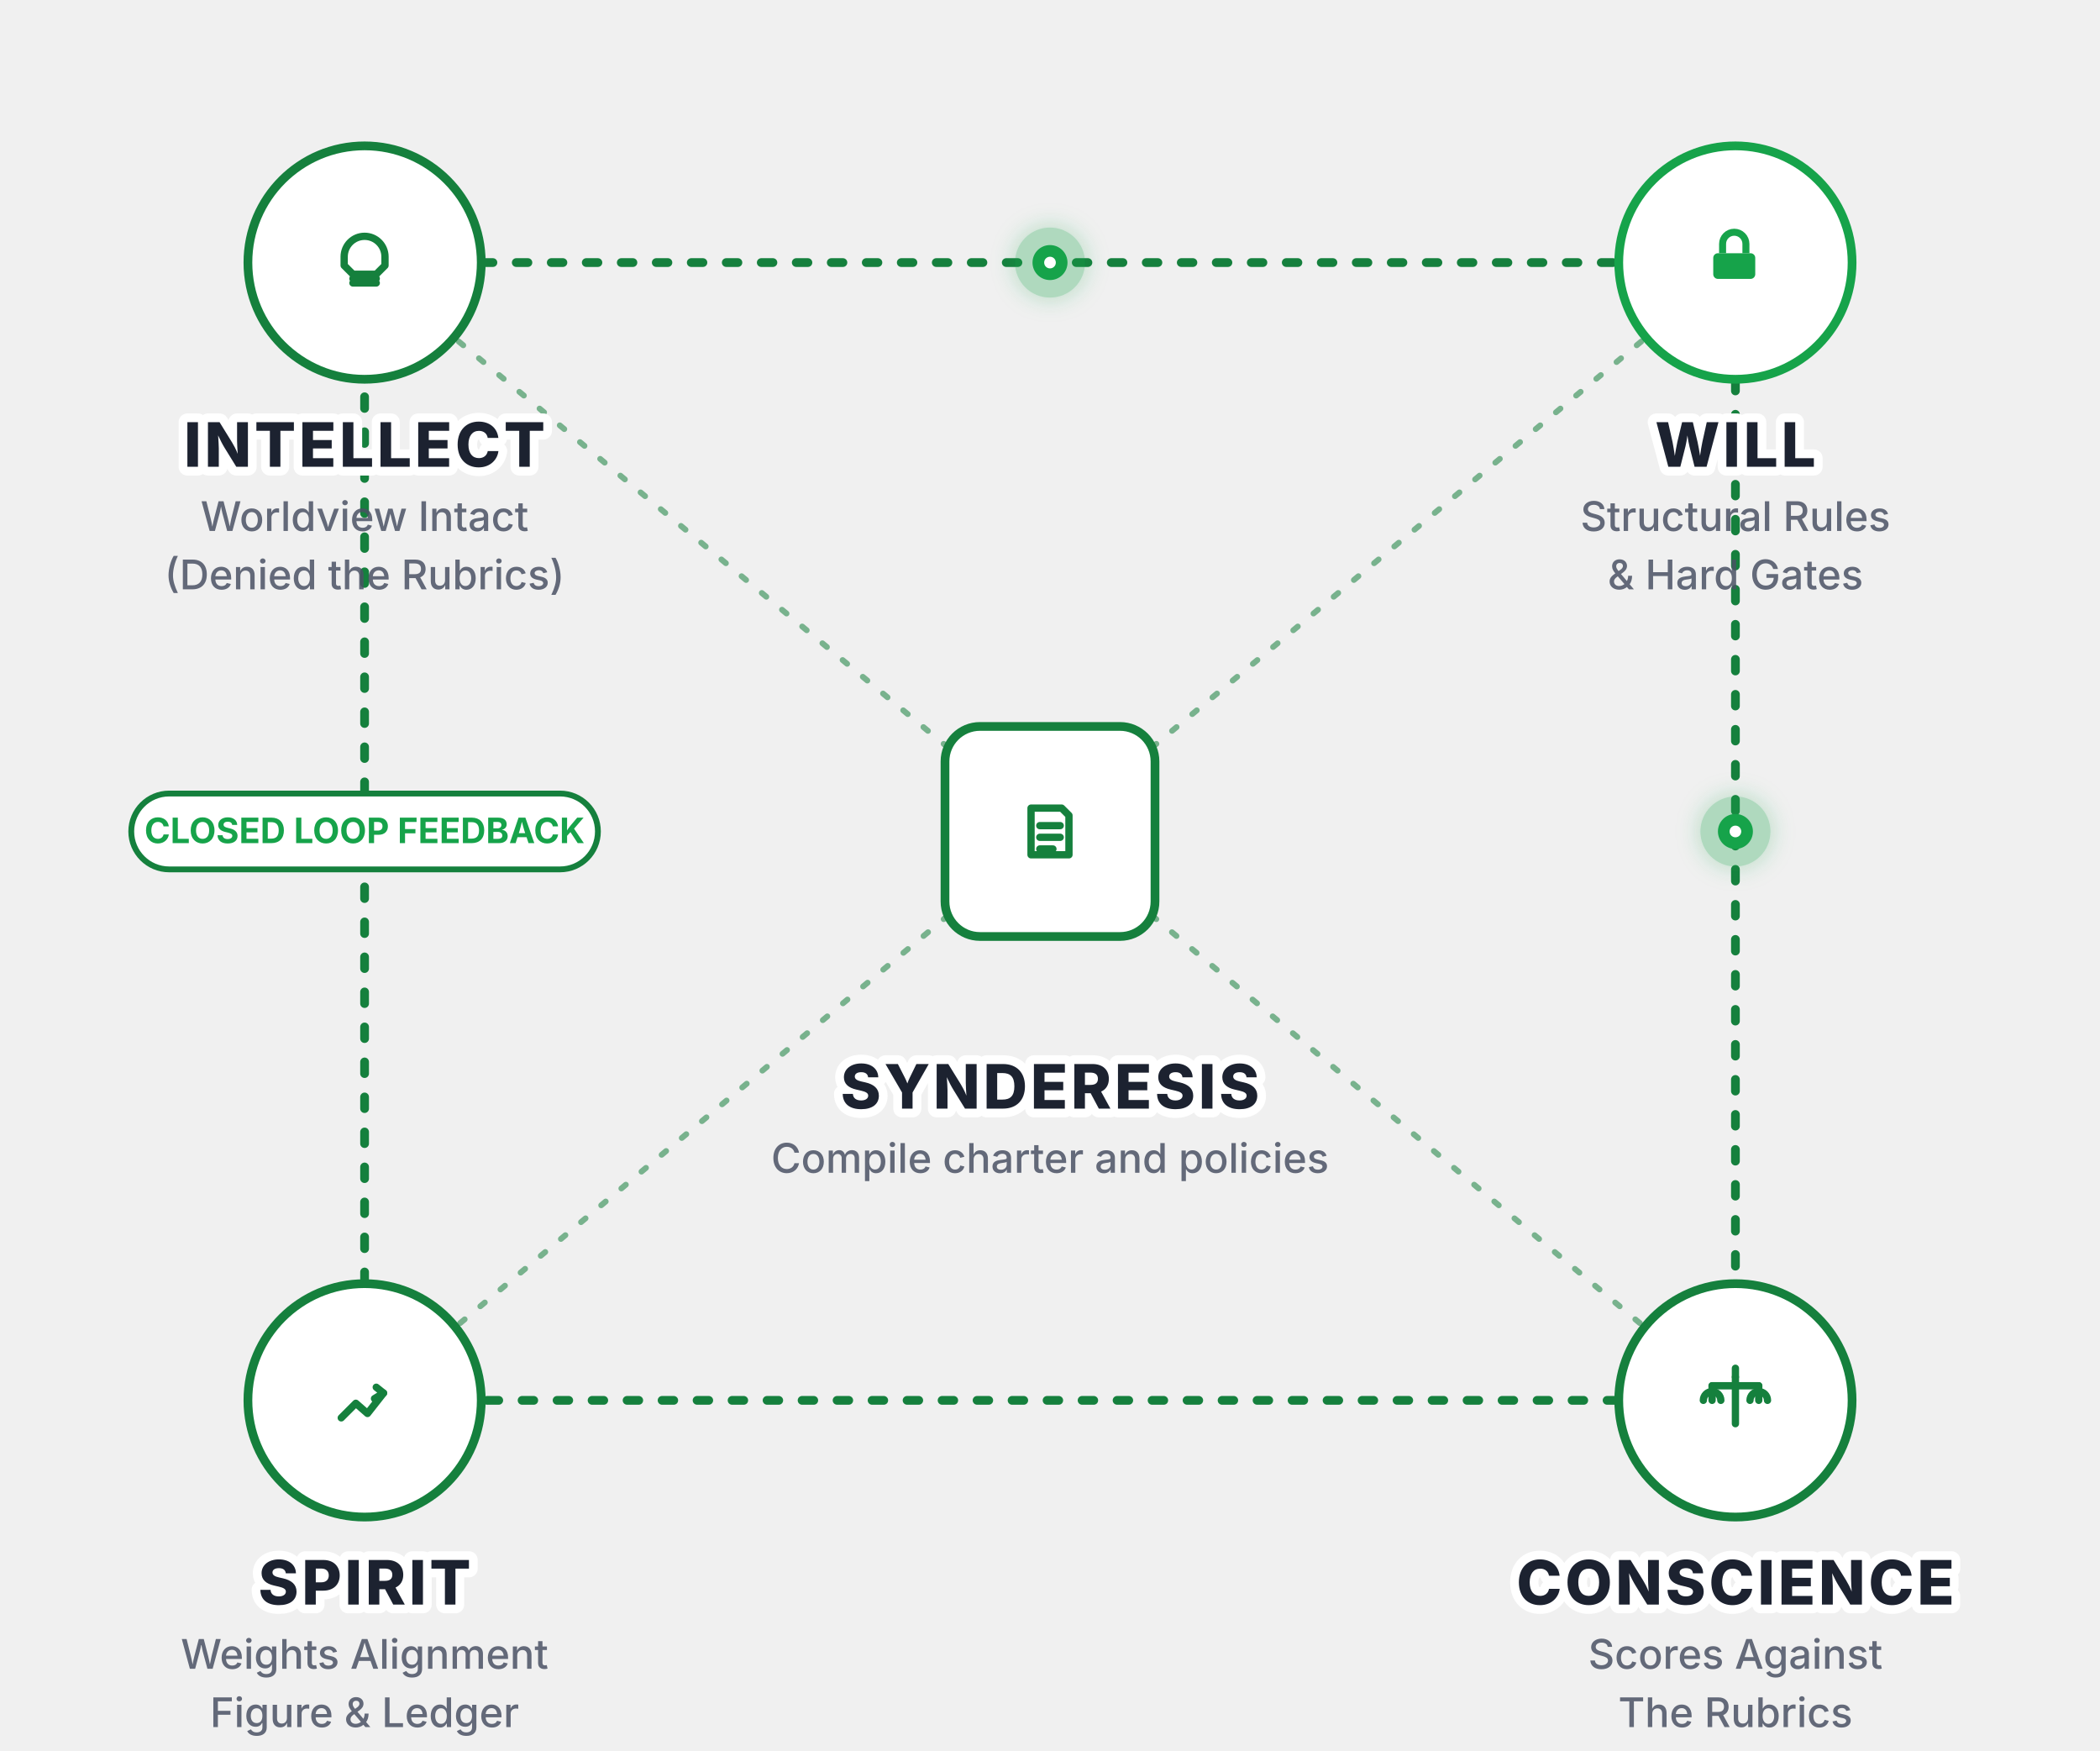
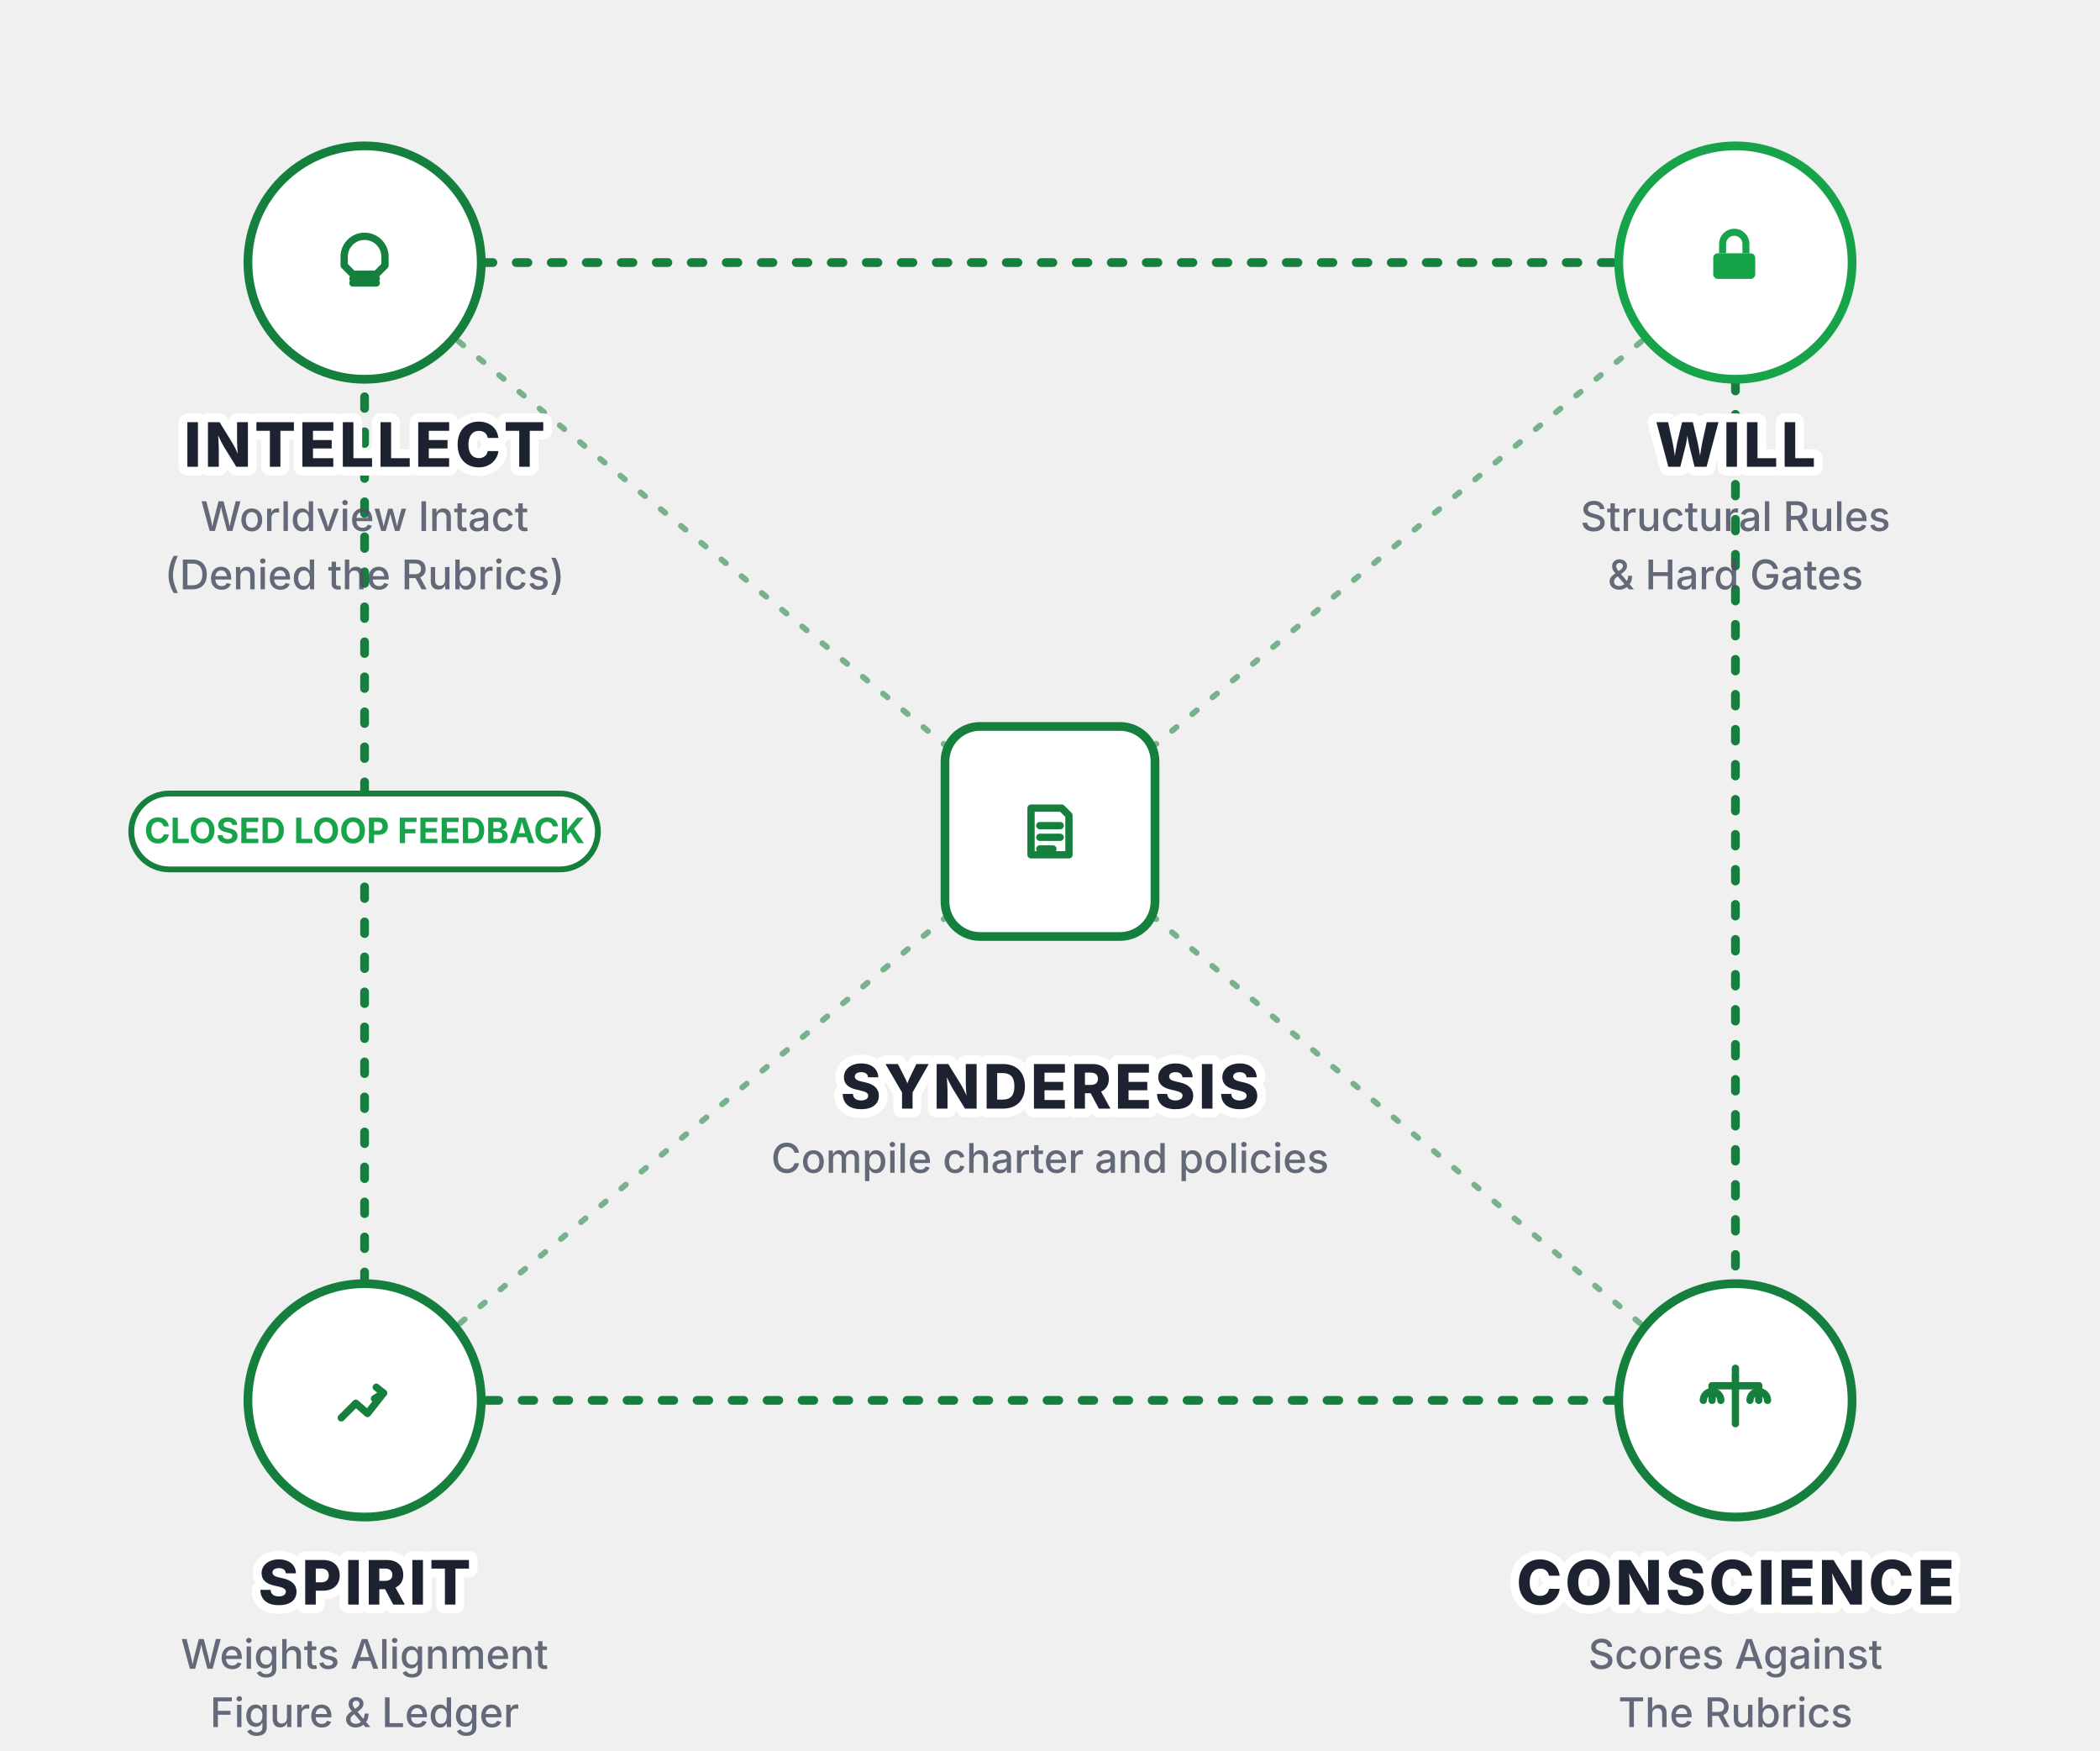
<svg xmlns="http://www.w3.org/2000/svg" width="720" height="600" viewBox="90 10 720 600" role="img" focusable="false" aria-label="The governed turn loop. Synderesis compiles the charter and the policies into the value set, and feeds the Intellect, the Will, the Conscience and the Spirit. The Intellect is denied the rubrics it will be graded against, along with their weights and every score, so it cannot write to the test. The loop runs Intellect, Will, Conscience, Spirit, and Spirit feeds back to the Intellect.">
  <defs>
-     <filter id="safi-glow" x="-50%" y="-50%" width="200%" height="200%">
-       <feGaussianBlur stdDeviation="4" result="blur" />
-       <feMerge>
-         <feMergeNode in="blur" />
-         <feMergeNode in="SourceGraphic" />
-       </feMerge>
-     </filter>
    <style>
      .safi-track-base {
        stroke: #15803d;
        stroke-width: 3;
        stroke-linecap: round;
        stroke-dasharray: 4 8;
        fill: none;
      }
      .safi-values-track {
        stroke: #15803d;
        stroke-width: 2;
        stroke-linecap: round;
        stroke-dasharray: 2 7;
        fill: none;
        opacity: 0.55;
      }
      .safi-node-title {
        font-family: 'Inter', ui-sans-serif, system-ui, -apple-system, sans-serif;
        font-size: 21px;
        font-weight: 800;
        text-anchor: middle;
        letter-spacing: 0.05em;
        paint-order: stroke;
        stroke: #ffffff;
        stroke-width: 6px;
        stroke-linecap: round;
        stroke-linejoin: round;
        fill: #1C2230;
      }
      .safi-node-desc {
        font-family: 'Inter', ui-sans-serif, system-ui, -apple-system, sans-serif;
        font-size: 14px;
        font-weight: 500;
        text-anchor: middle;
        fill: #4A5164;
        opacity: 0.85;
      }
      .safi-node-tag {
        font-family: 'Inter', ui-sans-serif, system-ui, sans-serif;
        font-size: 12px;
        font-weight: 700;
        fill: #16a34a;
        text-anchor: middle;
      }
    </style>
  </defs>
  <path d="M 255 100 L 645 100" class="safi-track-base" />
  <path d="M 685 140 L 685 450" class="safi-track-base" />
  <path d="M 645 490 L 255 490" class="safi-track-base" />
  <path d="M 215 450 L 215 140" class="safi-track-base" />
  <path d="M 422 272 L 246 126" class="safi-values-track" />
  <path d="M 478 272 L 654 126" class="safi-values-track" />
  <path d="M 422 318 L 246 465" class="safi-values-track" />
  <path d="M 478 318 L 654 465" class="safi-values-track" />
  <rect x="414" y="259" width="72" height="72" rx="12" fill="#ffffff" />
  <circle cx="215" cy="100" r="40" fill="#ffffff" />
  <circle cx="685" cy="100" r="40" fill="#ffffff" />
  <circle cx="685" cy="490" r="40" fill="#ffffff" />
  <circle cx="215" cy="490" r="40" fill="#ffffff" />
-   <g transform="translate(450, 100)">
-     <circle r="12" fill="#16a34a" opacity="0.3" filter="url(#safi-glow)" />
-     <circle r="6" fill="#16a34a" />
-     <circle r="2" fill="#ffffff" />
-   </g>
-   <g transform="translate(685, 295)">
-     <circle r="12" fill="#16a34a" opacity="0.3" filter="url(#safi-glow)" />
-     <circle r="6" fill="#16a34a" />
-     <circle r="2" fill="#ffffff" />
-   </g>
  <g transform="translate(450, 295)">
    <rect x="-36" y="-36" width="72" height="72" rx="12" fill="none" stroke="#15803d" stroke-width="3" />
    <g stroke="#15803d" stroke-width="2.5" fill="none" stroke-linecap="round" stroke-linejoin="round">
      <path d="M -6.5 -8 H 4 L 6.5 -5.5 V 8 H -6.5 Z" />
      <path d="M -3.5 -2 H 3.5 M -3.5 2 H 3.5 M -3.5 6 H 1" />
    </g>
    <text x="0" y="95" class="safi-node-title">SYNDERESIS</text>
    <text x="0" y="117" class="safi-node-desc">Compile charter and policies</text>
  </g>
  <g transform="translate(215, 100)">
    <circle r="40" fill="none" stroke="#15803d" stroke-width="3" />
    <g stroke="#15803d" stroke-width="2.5" fill="none" stroke-linecap="round" stroke-linejoin="round">
      <path d="M -7 -2 A 7 7 0 0 1 7 -2 L 7 1 L 4 4 L -4 4 L -7 1 Z" />
      <path d="M -4 5.5 H 4 M -4 7 H 4" />
    </g>
    <text x="0" y="70" class="safi-node-title">INTELLECT</text>
    <text x="0" y="92" class="safi-node-desc">Worldview Intact</text>
    <text x="0" y="112" class="safi-node-desc">(Denied the Rubrics)</text>
  </g>
  <g transform="translate(685, 100)">
    <circle r="40" fill="none" stroke="#16a34a" stroke-width="3" />
    <g transform="translate(-10, -12) scale(0.8)">
      <rect x="3" y="11" width="18" height="11" rx="2" ry="2" fill="#16a34a" />
      <path d="M7 11V7a5 5 0 0110 0v4" fill="none" stroke="#16a34a" stroke-width="3" />
    </g>
    <text x="0" y="70" class="safi-node-title">WILL</text>
    <text x="0" y="92" class="safi-node-desc">Structural Rules</text>
    <text x="0" y="112" class="safi-node-desc">&amp; Hard Gates</text>
  </g>
  <g transform="translate(685, 490)">
    <circle r="40" fill="none" stroke="#15803d" stroke-width="3" />
    <g stroke="#15803d" stroke-width="2.5" fill="none" stroke-linecap="round" stroke-linejoin="round">
      <path d="M 0 8 V -8" />
      <path d="M -8 -5 H 8" />
      <path d="M -8 -5 V 0 M 8 -5 V 0" />
      <path d="M -11 0 A 3 3 0 0 1 -5 0" />
      <path d="M 5 0 A 3 3 0 0 1 11 0" />
      <path d="M 0 -11 V -8" />
    </g>
    <text x="0" y="70" class="safi-node-title">CONSCIENCE</text>
    <text x="0" y="92" class="safi-node-desc">Scores Against</text>
    <text x="0" y="112" class="safi-node-desc">The Rubrics</text>
  </g>
  <g transform="translate(215, 490)">
    <circle r="40" fill="none" stroke="#15803d" stroke-width="3" />
    <g stroke="#15803d" stroke-width="2.5" fill="none" stroke-linecap="round" stroke-linejoin="round">
      <path d="M -8 6 L -3 1 L 1 4.5 L 6.5 -2.5" />
      <path d="M 4 -4.5 L 6.5 -2.5 L 3.4 -0.6" />
    </g>
    <text x="0" y="70" class="safi-node-title">SPIRIT</text>
    <text x="0" y="92" class="safi-node-desc">Weights Alignment</text>
    <text x="0" y="112" class="safi-node-desc">Figure &amp; Ledger</text>
  </g>
  <g transform="translate(215, 295)">
    <rect x="-80" y="-13" width="160" height="26" rx="13" fill="#ffffff" stroke="#15803d" stroke-width="2" />
    <text x="0" y="4" class="safi-node-tag">CLOSED LOOP FEEDBACK</text>
  </g>
</svg>
